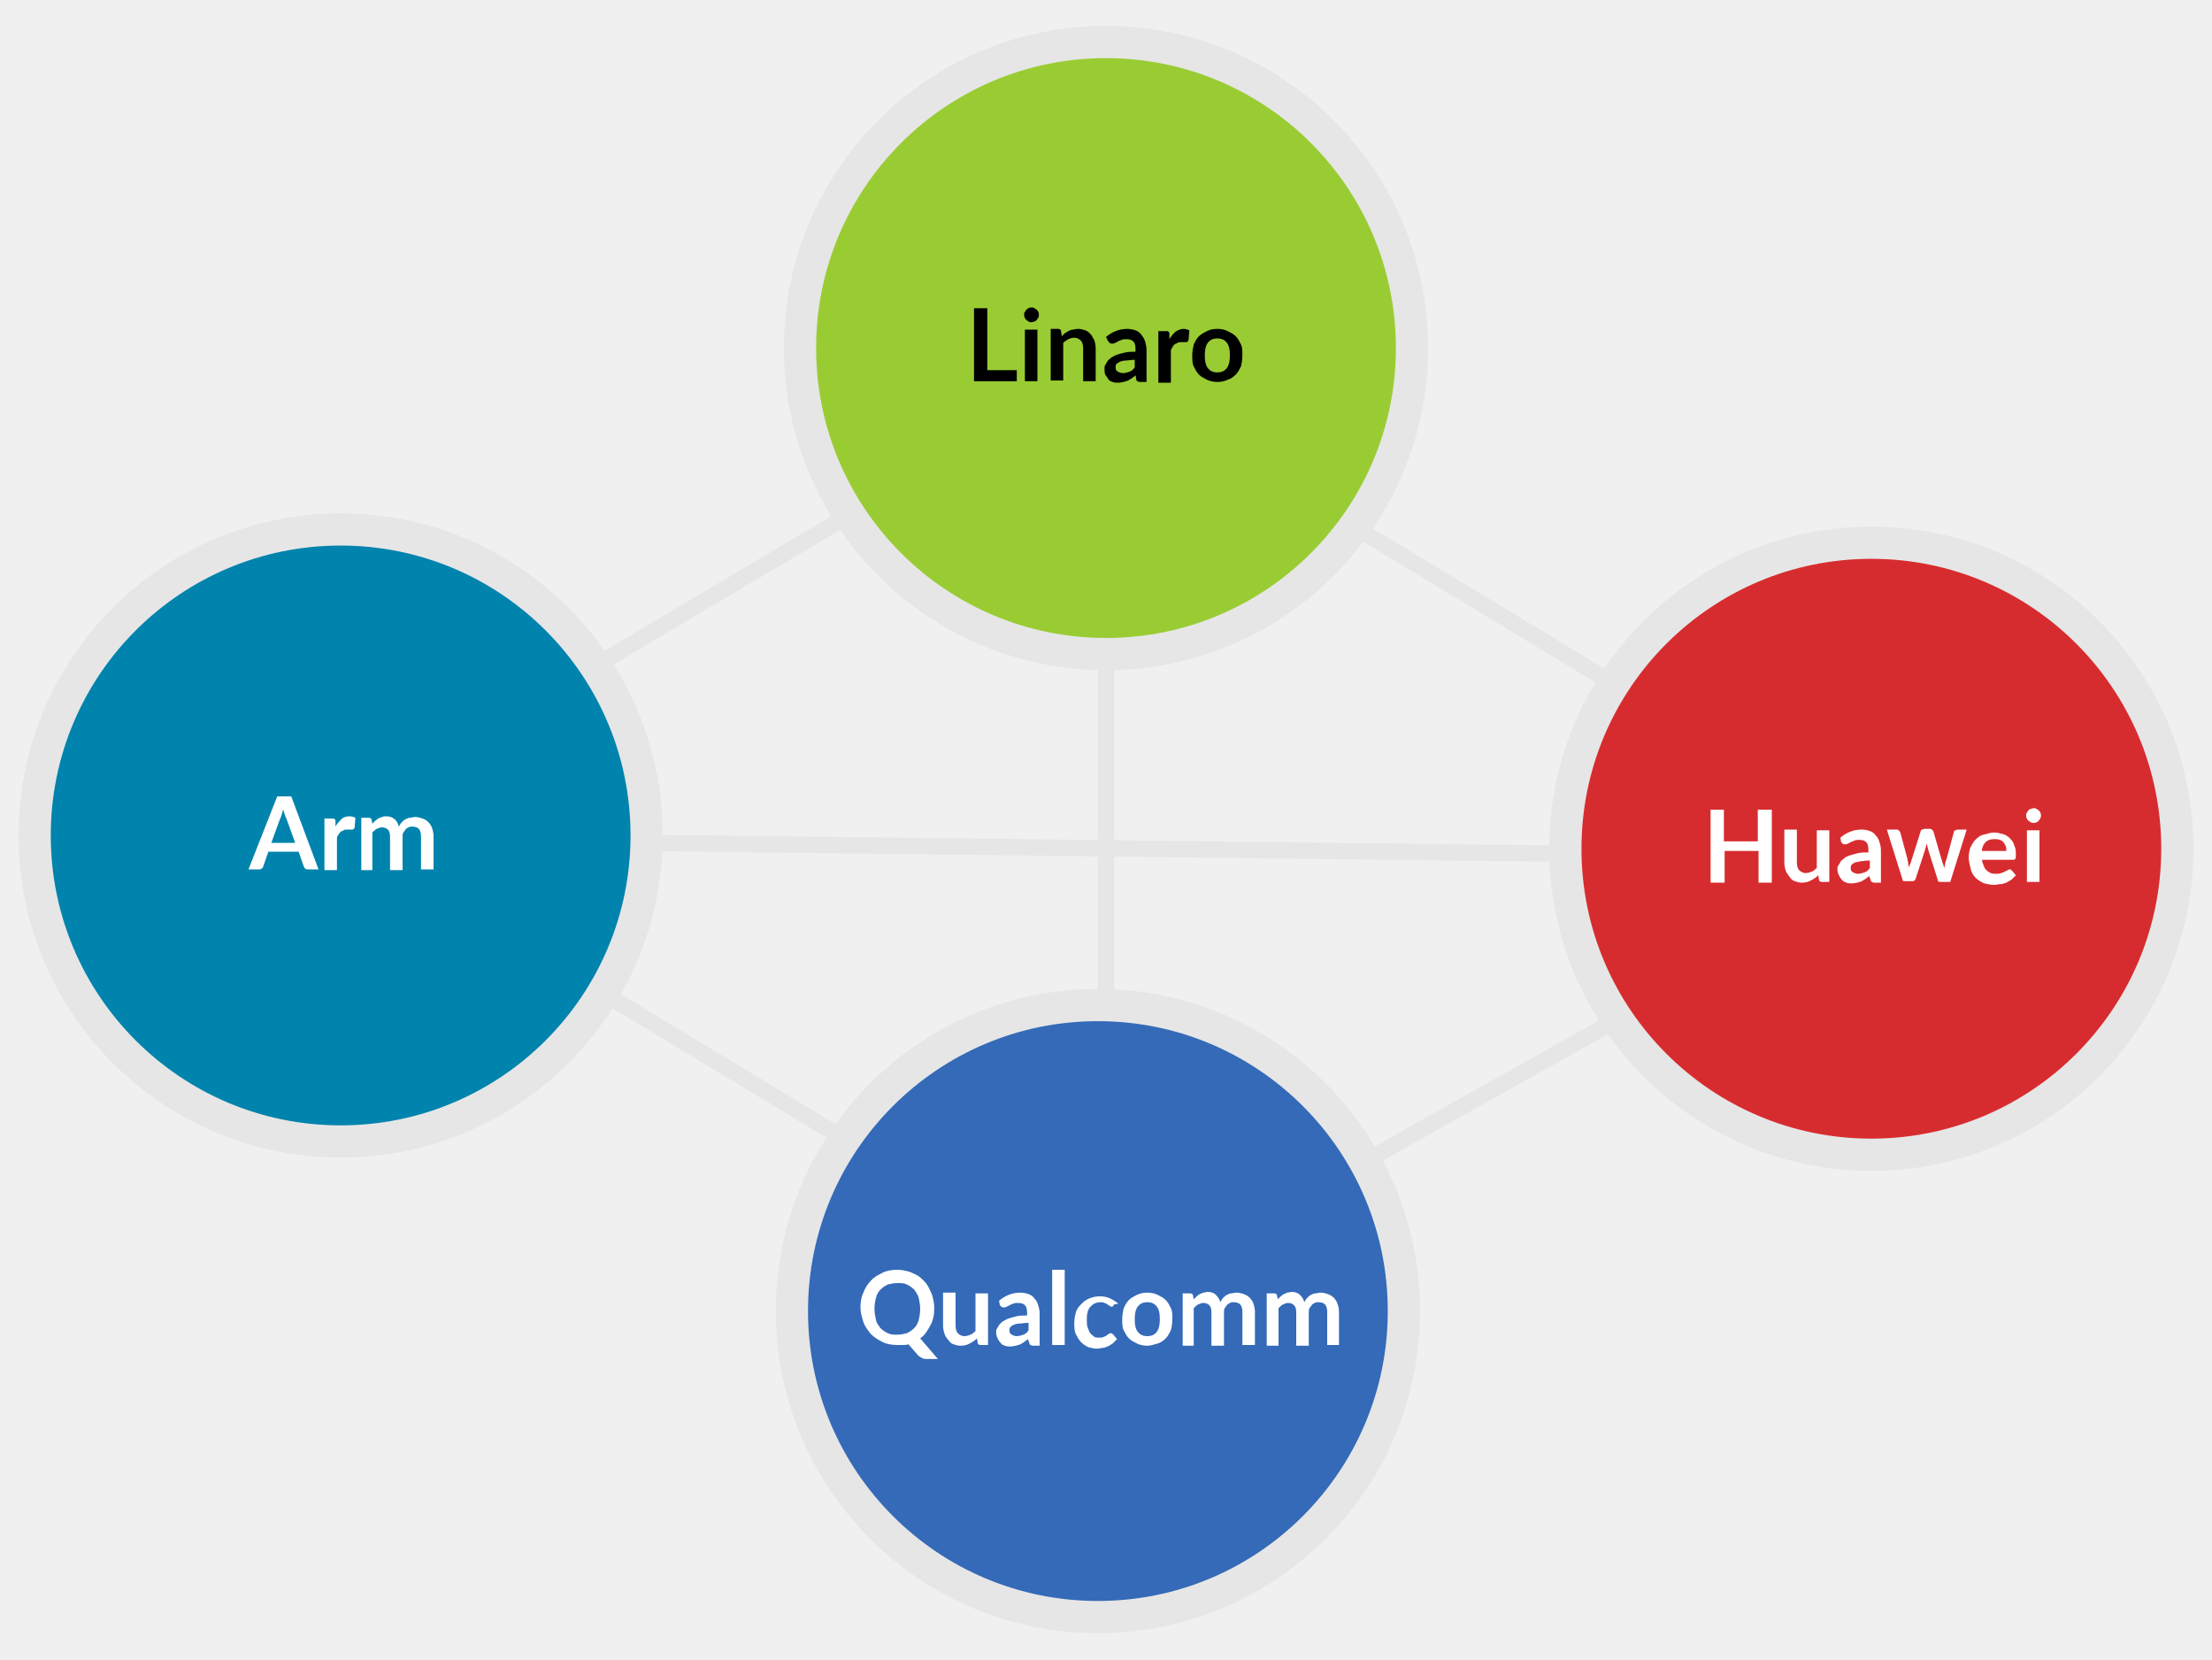
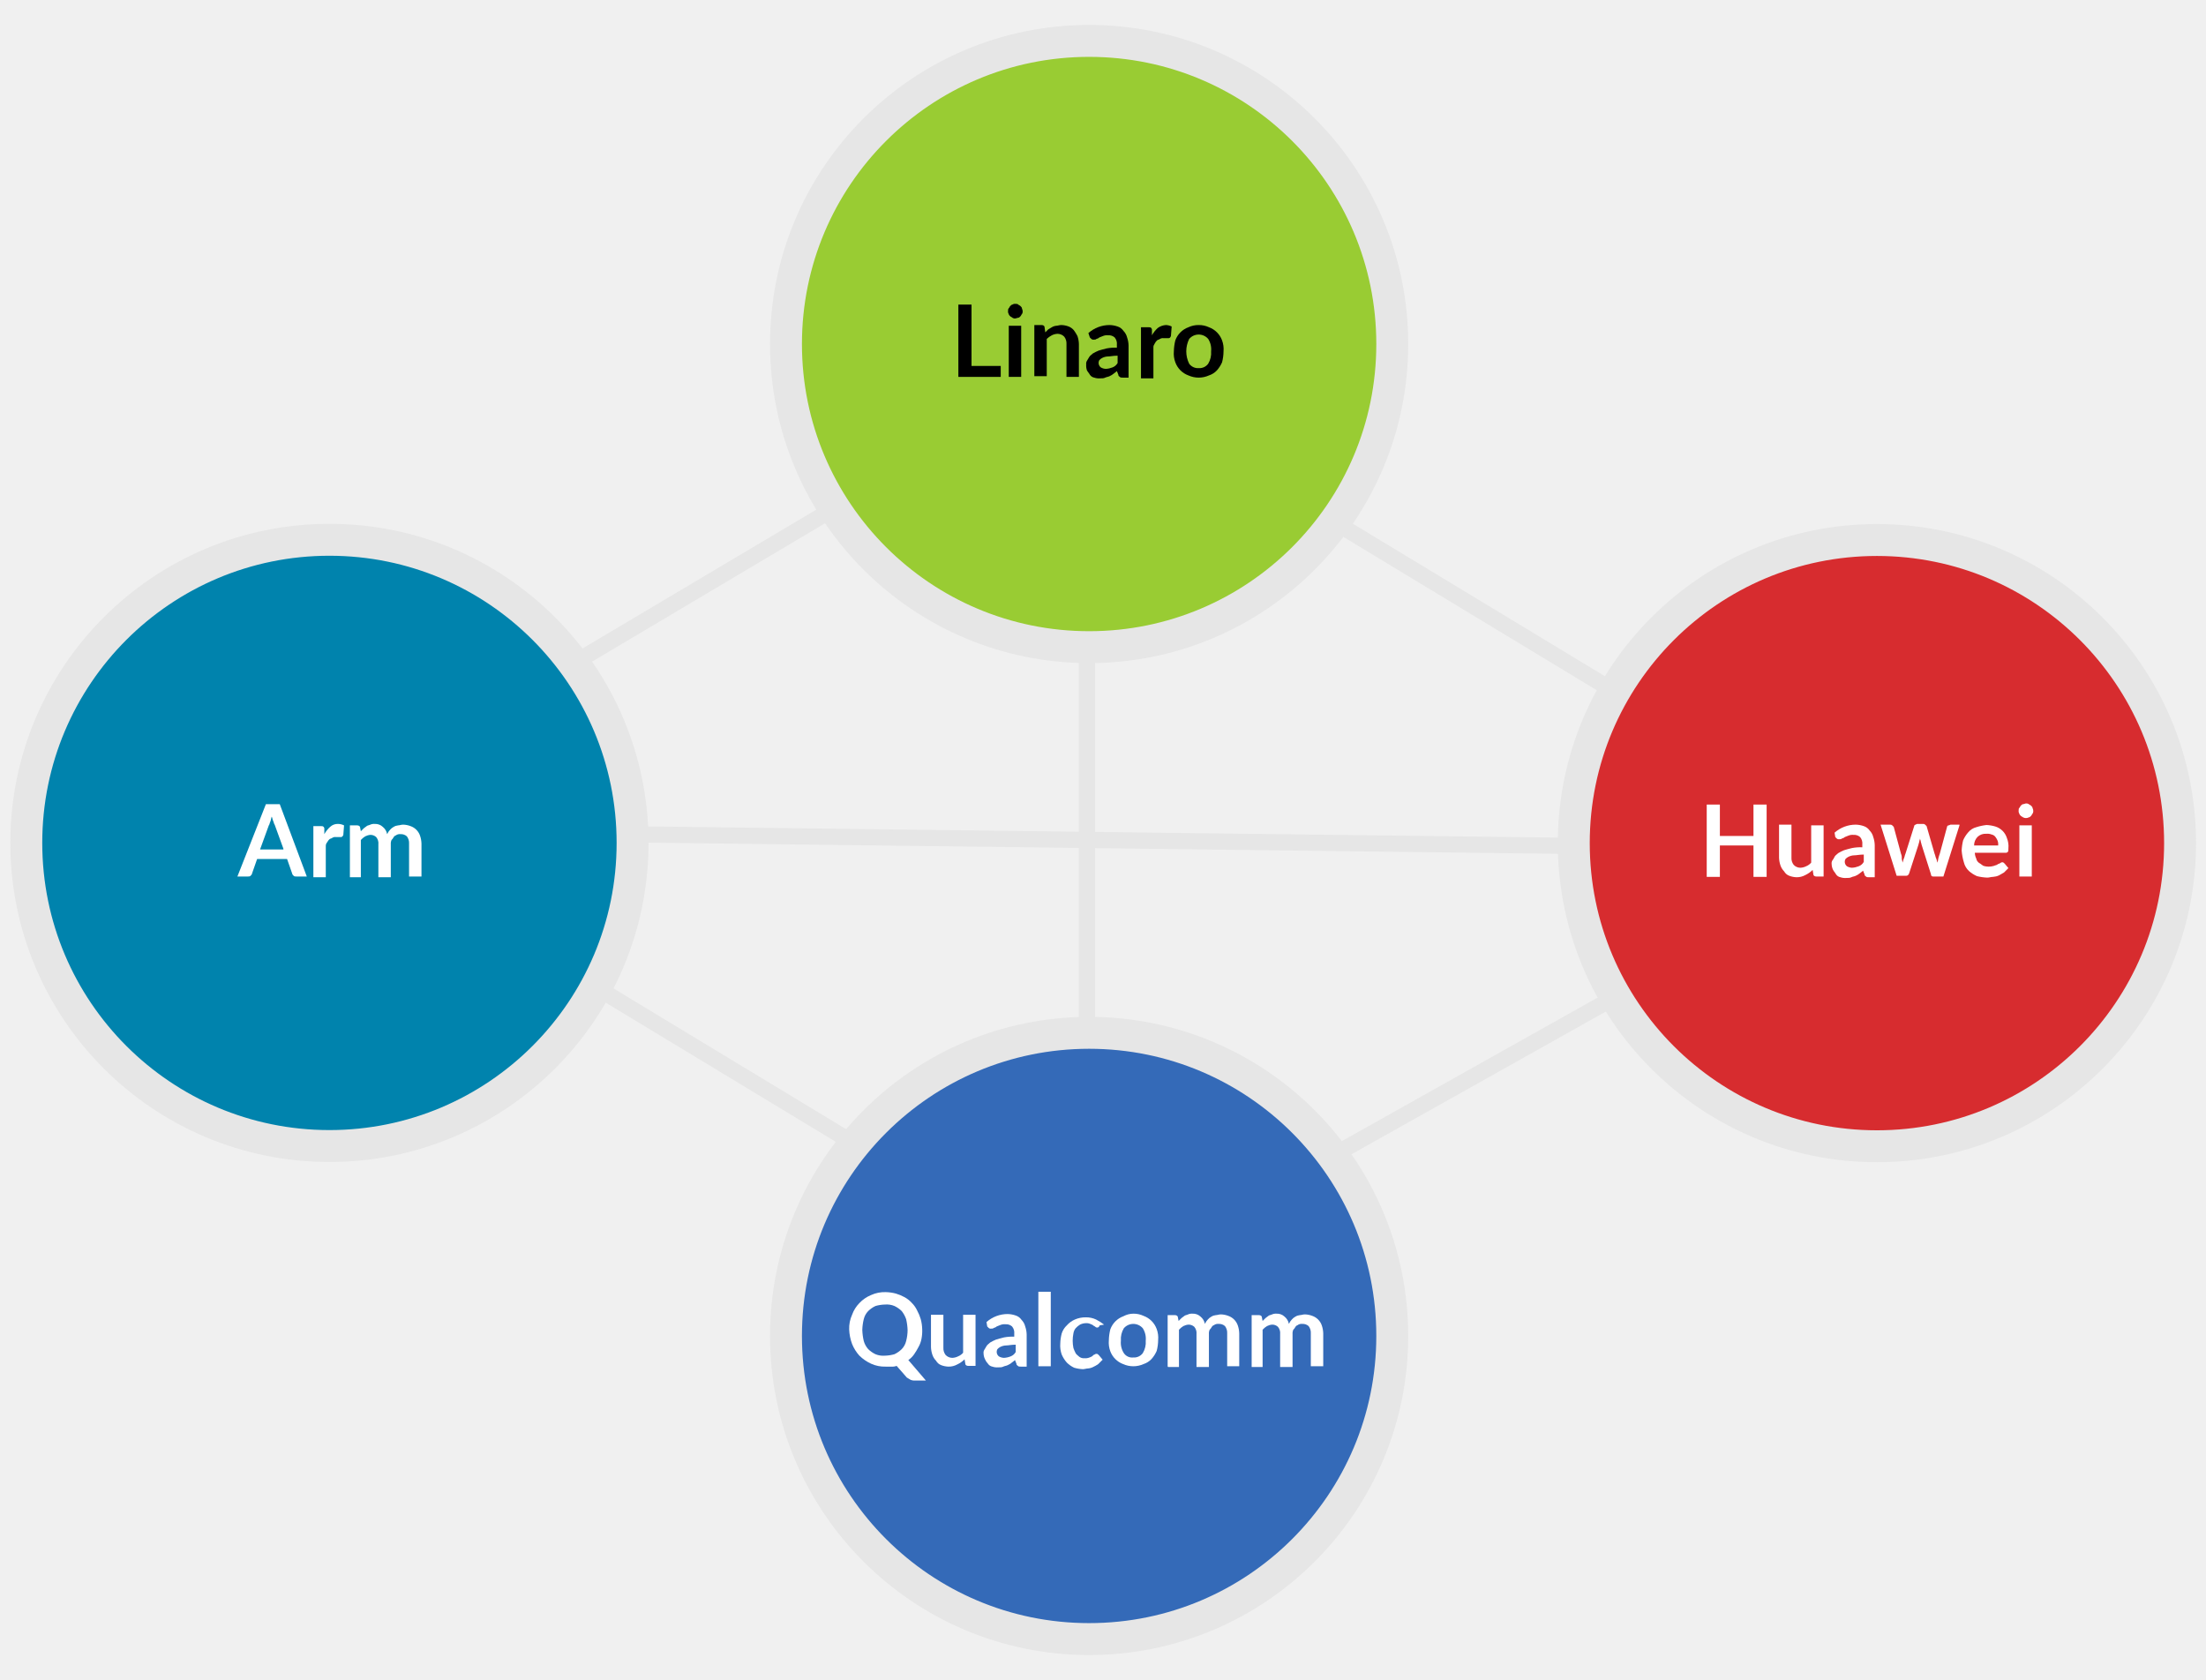
- <svg xmlns="http://www.w3.org/2000/svg" version="1.1" id="Layer_1" x="0px" y="0px" viewBox="0 0 300 225" style="enable-background:new 0 0 300 225;" xml:space="preserve">
-   <style type="text/css">
- 	.st0{fill:none;stroke:#E6E6E6;stroke-width:2.22;stroke-miterlimit:10;}
- 	.st1{fill:#99CC33;stroke:#E6E6E6;stroke-width:4.37;stroke-miterlimit:10;}
- 	.st2{enable-background:new    ;}
- 	.st3{fill:#346AB8;stroke:#E6E6E6;stroke-width:4.37;stroke-miterlimit:10;}
- 	.st4{fill:#FFFFFF;}
- 	.st5{fill:#D72C2F;stroke:#E6E6E6;stroke-width:4.37;stroke-miterlimit:10;}
- 	.st6{fill:#0083AD;stroke:#E6E6E6;stroke-width:4.37;stroke-miterlimit:10;}
- </style>
-   <g id="upper">
-     <line class="st0" x1="148.9" y1="177.8" x2="255.1" y2="118.2" />
-     <line class="st0" x1="47.9" y1="109.8" x2="148.4" y2="50.1" />
-     <line class="st0" x1="48.8" y1="114.7" x2="151.1" y2="176.6" />
-     <line class="st0" x1="148.4" y1="50.1" x2="250.7" y2="112" />
-     <line class="st0" x1="150" y1="48.9" x2="150" y2="182.4" />
-     <line class="st0" x1="44.6" y1="113.8" x2="256.2" y2="116.3" />
-     <circle class="st1" cx="150" cy="47.2" r="41.5" />
-     <g class="st2">
-       <path d="M137.9,50.2v1.5h-5.8v-9.9h1.8v8.4H137.9z" />
-       <path d="M140.9,42.7c0,0.1,0,0.3-0.1,0.4c-0.1,0.1-0.1,0.2-0.2,0.3c-0.1,0.1-0.2,0.2-0.3,0.2s-0.3,0.1-0.4,0.1    c-0.1,0-0.3,0-0.4-0.1c-0.1-0.1-0.2-0.1-0.3-0.2c-0.1-0.1-0.2-0.2-0.2-0.3c-0.1-0.1-0.1-0.3-0.1-0.4c0-0.2,0-0.3,0.1-0.4    c0.1-0.1,0.1-0.2,0.2-0.3s0.2-0.2,0.3-0.2c0.1-0.1,0.3-0.1,0.4-0.1c0.2,0,0.3,0,0.4,0.1s0.2,0.1,0.3,0.2c0.1,0.1,0.2,0.2,0.2,0.3    C140.9,42.4,140.9,42.5,140.9,42.7z M140.7,44.7v7H139v-7H140.7z" />
-       <path d="M144,45.6c0.1-0.1,0.3-0.3,0.4-0.4c0.2-0.1,0.3-0.2,0.5-0.3s0.4-0.2,0.6-0.2s0.4-0.1,0.7-0.1c0.4,0,0.7,0.1,1,0.2    c0.3,0.1,0.5,0.3,0.7,0.5c0.2,0.2,0.3,0.5,0.5,0.8c0.1,0.3,0.2,0.7,0.2,1.1v4.5h-1.7v-4.5c0-0.4-0.1-0.8-0.3-1    c-0.2-0.2-0.5-0.4-0.9-0.4c-0.3,0-0.6,0.1-0.8,0.2s-0.5,0.3-0.7,0.5v5.1h-1.7v-7h1c0.2,0,0.4,0.1,0.4,0.3L144,45.6z" />
-       <path d="M150,45.7c0.8-0.7,1.8-1.1,2.9-1.1c0.4,0,0.8,0.1,1.1,0.2c0.3,0.1,0.6,0.3,0.8,0.6s0.4,0.5,0.5,0.9s0.2,0.7,0.2,1.1v4.4    h-0.8c-0.2,0-0.3,0-0.4-0.1c-0.1,0-0.2-0.1-0.2-0.3l-0.1-0.5c-0.2,0.2-0.4,0.3-0.5,0.4c-0.2,0.1-0.3,0.2-0.5,0.3    c-0.2,0.1-0.4,0.1-0.6,0.2c-0.2,0-0.4,0.1-0.7,0.1c-0.3,0-0.6,0-0.8-0.1c-0.3-0.1-0.5-0.2-0.6-0.4s-0.3-0.4-0.4-0.6    c-0.1-0.2-0.1-0.5-0.1-0.8c0-0.2,0-0.4,0.1-0.5c0.1-0.2,0.2-0.3,0.3-0.5c0.1-0.2,0.3-0.3,0.5-0.5c0.2-0.1,0.5-0.3,0.8-0.4    c0.3-0.1,0.7-0.2,1.1-0.3c0.4-0.1,0.9-0.1,1.4-0.1v-0.4c0-0.5-0.1-0.8-0.3-1c-0.2-0.2-0.5-0.3-0.9-0.3c-0.3,0-0.5,0-0.7,0.1    c-0.2,0.1-0.3,0.1-0.5,0.2c-0.1,0.1-0.3,0.2-0.4,0.2c-0.1,0.1-0.2,0.1-0.4,0.1c-0.1,0-0.2,0-0.3-0.1s-0.1-0.1-0.2-0.2L150,45.7z     M153.8,48.8c-0.5,0-0.9,0.1-1.2,0.1s-0.6,0.1-0.8,0.2s-0.3,0.2-0.4,0.3c-0.1,0.1-0.1,0.3-0.1,0.4c0,0.3,0.1,0.5,0.3,0.6    c0.2,0.1,0.4,0.2,0.7,0.2c0.3,0,0.6-0.1,0.9-0.2c0.3-0.1,0.5-0.3,0.7-0.6V48.8z" />
-     </g>
-     <g class="st2">
-       <path d="M158.6,46c0.2-0.4,0.5-0.7,0.8-1c0.3-0.2,0.7-0.4,1.1-0.4c0.3,0,0.6,0.1,0.8,0.2l-0.1,1.3c0,0.1-0.1,0.1-0.1,0.2    c0,0-0.1,0.1-0.2,0.1c-0.1,0-0.2,0-0.3,0c-0.1,0-0.3,0-0.4,0c-0.2,0-0.4,0-0.5,0.1c-0.1,0.1-0.3,0.1-0.4,0.2s-0.2,0.2-0.3,0.4    s-0.2,0.3-0.2,0.5v4.3h-1.7v-7h1c0.2,0,0.3,0,0.4,0.1s0.1,0.2,0.1,0.3L158.6,46z" />
-     </g>
-     <g class="st2">
-       <path d="M165.1,44.6c0.5,0,1,0.1,1.4,0.3c0.4,0.2,0.8,0.4,1.1,0.7c0.3,0.3,0.5,0.7,0.7,1.1c0.2,0.4,0.2,0.9,0.2,1.5    c0,0.6-0.1,1.1-0.2,1.5c-0.2,0.4-0.4,0.8-0.7,1.1c-0.3,0.3-0.7,0.6-1.1,0.7c-0.4,0.2-0.9,0.3-1.4,0.3c-0.5,0-1-0.1-1.4-0.3    c-0.4-0.2-0.8-0.4-1.1-0.7c-0.3-0.3-0.5-0.7-0.7-1.1c-0.2-0.4-0.2-0.9-0.2-1.5c0-0.6,0.1-1,0.2-1.5c0.2-0.4,0.4-0.8,0.7-1.1    s0.7-0.5,1.1-0.7C164.1,44.7,164.5,44.6,165.1,44.6z M165.1,50.5c0.6,0,1-0.2,1.3-0.6c0.3-0.4,0.4-1,0.4-1.7    c0-0.8-0.1-1.3-0.4-1.7c-0.3-0.4-0.7-0.6-1.3-0.6c-0.6,0-1,0.2-1.3,0.6s-0.4,1-0.4,1.7s0.1,1.3,0.4,1.7S164.5,50.5,165.1,50.5z" />
-     </g>
-     <circle class="st3" cx="148.9" cy="177.8" r="41.5" />
-     <g class="st2">
-       <path class="st4" d="M127.2,184.3h-1.5c-0.2,0-0.4,0-0.6-0.1c-0.2-0.1-0.3-0.2-0.5-0.3l-1.4-1.6c-0.2,0.1-0.5,0.1-0.7,0.1    s-0.5,0-0.8,0c-0.7,0-1.4-0.1-2-0.4s-1.1-0.6-1.6-1.1c-0.4-0.5-0.8-1-1-1.6c-0.2-0.6-0.4-1.3-0.4-2s0.1-1.4,0.4-2    c0.2-0.6,0.6-1.2,1-1.6c0.4-0.5,1-0.8,1.6-1.1s1.3-0.4,2-0.4c0.5,0,1,0.1,1.4,0.2s0.8,0.3,1.2,0.5s0.7,0.5,1,0.8    c0.3,0.3,0.5,0.6,0.7,1c0.2,0.4,0.4,0.8,0.5,1.2s0.2,0.9,0.2,1.4c0,0.4,0,0.9-0.1,1.3s-0.2,0.8-0.4,1.1c-0.2,0.4-0.4,0.7-0.6,1    s-0.5,0.6-0.8,0.8L127.2,184.3z M118.6,177.5c0,0.5,0.1,1,0.2,1.5s0.4,0.8,0.6,1.1c0.3,0.3,0.6,0.5,1,0.7c0.4,0.2,0.8,0.2,1.3,0.2    s0.9-0.1,1.3-0.2c0.4-0.2,0.7-0.4,1-0.7c0.3-0.3,0.5-0.7,0.6-1.1c0.1-0.4,0.2-0.9,0.2-1.5c0-0.5-0.1-1-0.2-1.5    c-0.1-0.4-0.4-0.8-0.6-1.1c-0.3-0.3-0.6-0.5-1-0.7c-0.4-0.2-0.8-0.2-1.3-0.2s-0.9,0.1-1.3,0.2c-0.4,0.2-0.7,0.4-1,0.7    s-0.5,0.7-0.6,1.1S118.6,176.9,118.6,177.5z" />
-     </g>
-     <g class="st2">
-       <path class="st4" d="M134,175.4v7h-1c-0.2,0-0.4-0.1-0.4-0.3l-0.1-0.6c-0.3,0.3-0.6,0.5-1,0.7c-0.3,0.2-0.8,0.3-1.2,0.3    c-0.4,0-0.7-0.1-1-0.2c-0.3-0.1-0.5-0.3-0.7-0.6c-0.2-0.2-0.4-0.5-0.5-0.8c-0.1-0.3-0.2-0.7-0.2-1.1v-4.5h1.7v4.5    c0,0.4,0.1,0.8,0.3,1c0.2,0.2,0.5,0.4,0.9,0.4c0.3,0,0.6-0.1,0.8-0.2c0.3-0.1,0.5-0.3,0.7-0.5v-5.1H134z" />
-       <path class="st4" d="M135.5,176.4c0.8-0.7,1.8-1.1,2.9-1.1c0.4,0,0.8,0.1,1.1,0.2c0.3,0.1,0.6,0.3,0.8,0.6    c0.2,0.2,0.4,0.5,0.5,0.9c0.1,0.3,0.2,0.7,0.2,1.1v4.4h-0.8c-0.2,0-0.3,0-0.4-0.1c-0.1,0-0.2-0.1-0.2-0.3l-0.2-0.5    c-0.2,0.2-0.4,0.3-0.5,0.4c-0.2,0.1-0.3,0.2-0.5,0.3s-0.4,0.1-0.6,0.2c-0.2,0-0.4,0.1-0.7,0.1c-0.3,0-0.6,0-0.8-0.1    c-0.3-0.1-0.5-0.2-0.6-0.4c-0.2-0.2-0.3-0.4-0.4-0.6c-0.1-0.2-0.2-0.5-0.2-0.8c0-0.2,0-0.4,0.1-0.5c0.1-0.2,0.2-0.3,0.3-0.5    c0.1-0.2,0.3-0.3,0.5-0.5c0.2-0.1,0.5-0.3,0.8-0.4c0.3-0.1,0.7-0.2,1.1-0.3s0.9-0.1,1.4-0.1V178c0-0.5-0.1-0.8-0.3-1    c-0.2-0.2-0.5-0.3-0.9-0.3c-0.3,0-0.5,0-0.7,0.1s-0.3,0.1-0.5,0.2c-0.1,0.1-0.3,0.2-0.4,0.2c-0.1,0.1-0.2,0.1-0.4,0.1    c-0.1,0-0.2,0-0.3-0.1s-0.1-0.1-0.2-0.2L135.5,176.4z M139.4,179.4c-0.5,0-0.9,0.1-1.2,0.1s-0.6,0.1-0.8,0.2    c-0.2,0.1-0.3,0.2-0.4,0.3c-0.1,0.1-0.1,0.3-0.1,0.4c0,0.3,0.1,0.5,0.3,0.6c0.2,0.1,0.4,0.2,0.7,0.2c0.3,0,0.6-0.1,0.9-0.2    c0.3-0.1,0.5-0.3,0.7-0.6V179.4z" />
-       <path class="st4" d="M144.4,172.2v10.2h-1.7v-10.2H144.4z" />
-     </g>
-     <g class="st2">
-       <path class="st4" d="M151.1,176.9c0,0.1-0.1,0.1-0.1,0.2c0,0-0.1,0.1-0.2,0.1c-0.1,0-0.2,0-0.3-0.1c-0.1-0.1-0.2-0.1-0.3-0.2    c-0.1-0.1-0.2-0.1-0.4-0.2c-0.2-0.1-0.4-0.1-0.6-0.1c-0.3,0-0.6,0.1-0.8,0.2c-0.2,0.1-0.4,0.3-0.6,0.5c-0.1,0.2-0.3,0.4-0.3,0.7    c-0.1,0.3-0.1,0.6-0.1,1c0,0.4,0,0.7,0.1,1c0.1,0.3,0.2,0.5,0.3,0.7s0.3,0.3,0.5,0.5s0.5,0.2,0.7,0.2c0.3,0,0.5,0,0.7-0.1    c0.2-0.1,0.3-0.1,0.4-0.2c0.1-0.1,0.2-0.2,0.3-0.2c0.1-0.1,0.2-0.1,0.3-0.1c0.1,0,0.2,0.1,0.3,0.2l0.5,0.6    c-0.2,0.2-0.4,0.4-0.6,0.6c-0.2,0.1-0.4,0.3-0.7,0.4c-0.2,0.1-0.5,0.2-0.7,0.2c-0.2,0-0.5,0.1-0.7,0.1c-0.4,0-0.8-0.1-1.2-0.2    c-0.4-0.2-0.7-0.4-1-0.7s-0.5-0.7-0.7-1.1c-0.2-0.4-0.2-1-0.2-1.5c0-0.5,0.1-1,0.2-1.4c0.1-0.4,0.4-0.8,0.7-1.1s0.6-0.6,1.1-0.8    s0.9-0.3,1.5-0.3c0.5,0,1,0.1,1.4,0.3c0.4,0.2,0.7,0.4,1.1,0.7L151.1,176.9z" />
-     </g>
-     <g class="st2">
-       <path class="st4" d="M155.6,175.3c0.5,0,1,0.1,1.4,0.3s0.8,0.4,1.1,0.7c0.3,0.3,0.5,0.7,0.7,1.1c0.2,0.4,0.2,0.9,0.2,1.5    c0,0.6-0.1,1.1-0.2,1.5c-0.2,0.4-0.4,0.8-0.7,1.1c-0.3,0.3-0.7,0.6-1.1,0.7s-0.9,0.3-1.4,0.3c-0.5,0-1-0.1-1.4-0.3    c-0.4-0.2-0.8-0.4-1.1-0.7c-0.3-0.3-0.5-0.7-0.7-1.1c-0.2-0.4-0.2-0.9-0.2-1.5c0-0.6,0.1-1,0.2-1.5c0.2-0.4,0.4-0.8,0.7-1.1    c0.3-0.3,0.7-0.5,1.1-0.7C154.6,175.4,155.1,175.3,155.6,175.3z M155.6,181.2c0.6,0,1-0.2,1.3-0.6c0.3-0.4,0.4-1,0.4-1.7    c0-0.8-0.1-1.3-0.4-1.7s-0.7-0.6-1.3-0.6c-0.6,0-1,0.2-1.3,0.6c-0.3,0.4-0.4,1-0.4,1.7c0,0.8,0.1,1.3,0.4,1.7    C154.6,181,155,181.2,155.6,181.2z" />
-       <path class="st4" d="M160.4,182.4v-7h1c0.2,0,0.4,0.1,0.4,0.3l0.1,0.5c0.1-0.1,0.3-0.3,0.4-0.4c0.1-0.1,0.3-0.2,0.4-0.3    c0.2-0.1,0.3-0.1,0.5-0.2c0.2,0,0.4-0.1,0.6-0.1c0.4,0,0.8,0.1,1.1,0.4s0.5,0.6,0.6,1c0.1-0.2,0.2-0.4,0.4-0.6    c0.2-0.2,0.3-0.3,0.5-0.4c0.2-0.1,0.4-0.2,0.6-0.2c0.2,0,0.4-0.1,0.7-0.1c0.4,0,0.7,0.1,1,0.2s0.6,0.3,0.8,0.5s0.4,0.5,0.5,0.8    c0.1,0.3,0.2,0.7,0.2,1.1v4.5h-1.7v-4.5c0-0.4-0.1-0.8-0.3-1s-0.5-0.3-0.9-0.3c-0.2,0-0.3,0-0.5,0.1c-0.1,0.1-0.3,0.1-0.4,0.3    c-0.1,0.1-0.2,0.3-0.3,0.4c-0.1,0.2-0.1,0.4-0.1,0.6v4.5h-1.7v-4.5c0-0.5-0.1-0.8-0.3-1s-0.5-0.3-0.8-0.3c-0.2,0-0.5,0.1-0.7,0.2    c-0.2,0.1-0.4,0.3-0.6,0.5v5.1H160.4z" />
-       <path class="st4" d="M171.8,182.4v-7h1c0.2,0,0.4,0.1,0.4,0.3l0.1,0.5c0.1-0.1,0.3-0.3,0.4-0.4c0.1-0.1,0.3-0.2,0.4-0.3    c0.2-0.1,0.3-0.1,0.5-0.2c0.2,0,0.4-0.1,0.6-0.1c0.4,0,0.8,0.1,1.1,0.4s0.5,0.6,0.6,1c0.1-0.2,0.2-0.4,0.4-0.6    c0.2-0.2,0.3-0.3,0.5-0.4c0.2-0.1,0.4-0.2,0.6-0.2c0.2,0,0.4-0.1,0.7-0.1c0.4,0,0.7,0.1,1,0.2s0.6,0.3,0.8,0.5s0.4,0.5,0.5,0.8    c0.1,0.3,0.2,0.7,0.2,1.1v4.5H180v-4.5c0-0.4-0.1-0.8-0.3-1s-0.5-0.3-0.9-0.3c-0.2,0-0.3,0-0.5,0.1c-0.1,0.1-0.3,0.1-0.4,0.3    c-0.1,0.1-0.2,0.3-0.3,0.4c-0.1,0.2-0.1,0.4-0.1,0.6v4.5h-1.7v-4.5c0-0.5-0.1-0.8-0.3-1s-0.5-0.3-0.8-0.3c-0.2,0-0.5,0.1-0.7,0.2    c-0.2,0.1-0.4,0.3-0.6,0.5v5.1H171.8z" />
-     </g>
-     <circle class="st5" cx="253.8" cy="115.1" r="41.5" />
-     <g class="st2">
-       <path class="st4" d="M240.3,109.8v9.9h-1.8v-4.3h-4.6v4.3H232v-9.9h1.8v4.3h4.6v-4.3H240.3z" />
-     </g>
-     <g class="st2">
-       <path class="st4" d="M248.1,112.6v7h-1c-0.2,0-0.4-0.1-0.4-0.3l-0.1-0.6c-0.3,0.3-0.6,0.5-1,0.7c-0.3,0.2-0.8,0.3-1.2,0.3    c-0.4,0-0.7-0.1-1-0.2c-0.3-0.1-0.5-0.3-0.7-0.6s-0.4-0.5-0.5-0.8c-0.1-0.3-0.2-0.7-0.2-1.1v-4.5h1.7v4.5c0,0.4,0.1,0.8,0.3,1    c0.2,0.2,0.5,0.4,0.9,0.4c0.3,0,0.6-0.1,0.8-0.2c0.3-0.1,0.5-0.3,0.7-0.5v-5.1H248.1z" />
-     </g>
-     <g class="st2">
-       <path class="st4" d="M249.6,113.6c0.8-0.7,1.8-1.1,2.9-1.1c0.4,0,0.8,0.1,1.1,0.2c0.3,0.1,0.6,0.3,0.8,0.6    c0.2,0.2,0.4,0.5,0.5,0.9c0.1,0.3,0.2,0.7,0.2,1.1v4.4h-0.8c-0.2,0-0.3,0-0.4-0.1c-0.1,0-0.2-0.1-0.2-0.3l-0.2-0.5    c-0.2,0.2-0.4,0.3-0.5,0.4c-0.2,0.1-0.3,0.2-0.5,0.3c-0.2,0.1-0.4,0.1-0.6,0.2c-0.2,0-0.4,0.1-0.7,0.1c-0.3,0-0.6,0-0.8-0.1    s-0.5-0.2-0.6-0.4c-0.2-0.2-0.3-0.4-0.4-0.6s-0.2-0.5-0.2-0.8c0-0.2,0-0.4,0.1-0.5s0.2-0.3,0.3-0.5c0.1-0.2,0.3-0.3,0.5-0.5    s0.5-0.3,0.8-0.4c0.3-0.1,0.7-0.2,1.1-0.3c0.4-0.1,0.9-0.1,1.4-0.1v-0.4c0-0.5-0.1-0.8-0.3-1c-0.2-0.2-0.5-0.3-0.9-0.3    c-0.3,0-0.5,0-0.7,0.1c-0.2,0.1-0.3,0.1-0.5,0.2s-0.3,0.2-0.4,0.2c-0.1,0.1-0.2,0.1-0.4,0.1c-0.1,0-0.2,0-0.3-0.1    c-0.1-0.1-0.1-0.1-0.2-0.2L249.6,113.6z M253.5,116.7c-0.5,0-0.9,0.1-1.2,0.1c-0.3,0.1-0.6,0.1-0.8,0.2s-0.3,0.2-0.4,0.3    c-0.1,0.1-0.1,0.3-0.1,0.4c0,0.3,0.1,0.5,0.3,0.6c0.2,0.1,0.4,0.2,0.7,0.2c0.3,0,0.6-0.1,0.9-0.2s0.5-0.3,0.7-0.6V116.7z" />
-     </g>
-     <g class="st2">
-       <path class="st4" d="M266.7,112.6l-2.2,7h-1.4c-0.2,0-0.3-0.1-0.3-0.3l-1.3-4.1c0-0.1-0.1-0.3-0.1-0.4s-0.1-0.3-0.1-0.4    c0,0.1-0.1,0.3-0.1,0.4c0,0.1-0.1,0.3-0.1,0.4l-1.3,4c-0.1,0.2-0.2,0.3-0.4,0.3h-1.3l-2.2-7h1.3c0.1,0,0.2,0,0.3,0.1    s0.1,0.1,0.2,0.2l1,3.7c0,0.2,0.1,0.4,0.1,0.6c0,0.2,0.1,0.4,0.1,0.6c0-0.2,0.1-0.4,0.2-0.6c0.1-0.2,0.1-0.4,0.2-0.6l1.2-3.8    c0-0.1,0.1-0.2,0.2-0.2s0.2-0.1,0.3-0.1h0.7c0.1,0,0.2,0,0.3,0.1c0.1,0.1,0.1,0.1,0.2,0.2l1.1,3.8c0.1,0.2,0.1,0.4,0.2,0.6    c0.1,0.2,0.1,0.4,0.2,0.6c0.1-0.4,0.1-0.8,0.3-1.2l1-3.7c0-0.1,0.1-0.2,0.2-0.2s0.2-0.1,0.3-0.1H266.7z" />
-     </g>
-     <g class="st2">
-       <path class="st4" d="M268.8,116.4c0,0.4,0.1,0.7,0.2,0.9c0.1,0.3,0.2,0.5,0.4,0.7c0.2,0.2,0.4,0.3,0.6,0.4    c0.2,0.1,0.5,0.1,0.7,0.1s0.5,0,0.7-0.1c0.2-0.1,0.4-0.1,0.5-0.2c0.1-0.1,0.3-0.1,0.4-0.2c0.1-0.1,0.2-0.1,0.3-0.1    c0.1,0,0.2,0.1,0.3,0.2l0.5,0.6c-0.2,0.2-0.4,0.4-0.6,0.6c-0.2,0.1-0.5,0.3-0.7,0.4c-0.3,0.1-0.5,0.2-0.8,0.2    c-0.3,0-0.5,0.1-0.8,0.1c-0.5,0-0.9-0.1-1.4-0.2c-0.4-0.2-0.8-0.4-1.1-0.7c-0.3-0.3-0.6-0.7-0.7-1.2s-0.3-1-0.3-1.6    c0-0.5,0.1-0.9,0.2-1.3c0.2-0.4,0.4-0.8,0.7-1.1c0.3-0.3,0.6-0.6,1.1-0.7s0.9-0.3,1.4-0.3c0.4,0,0.8,0.1,1.2,0.2s0.7,0.3,1,0.6    c0.3,0.3,0.5,0.6,0.6,1c0.2,0.4,0.2,0.8,0.2,1.3c0,0.3,0,0.4-0.1,0.5c-0.1,0.1-0.2,0.1-0.3,0.1H268.8z M272.1,115.3    c0-0.2,0-0.4-0.1-0.6c-0.1-0.2-0.2-0.4-0.3-0.5c-0.1-0.1-0.3-0.3-0.5-0.3c-0.2-0.1-0.4-0.1-0.7-0.1c-0.5,0-0.9,0.1-1.2,0.4    c-0.3,0.3-0.5,0.7-0.5,1.2H272.1z" />
-       <path class="st4" d="M276.8,110.6c0,0.1,0,0.3-0.1,0.4c-0.1,0.1-0.1,0.2-0.2,0.3s-0.2,0.2-0.3,0.2c-0.1,0.1-0.3,0.1-0.4,0.1    c-0.1,0-0.3,0-0.4-0.1c-0.1-0.1-0.2-0.1-0.3-0.2s-0.2-0.2-0.2-0.3c-0.1-0.1-0.1-0.3-0.1-0.4c0-0.2,0-0.3,0.1-0.4    c0.1-0.1,0.1-0.2,0.2-0.3s0.2-0.2,0.3-0.2s0.3-0.1,0.4-0.1c0.1,0,0.3,0,0.4,0.1c0.1,0.1,0.2,0.1,0.3,0.2s0.2,0.2,0.2,0.3    C276.8,110.3,276.8,110.5,276.8,110.6z M276.6,112.6v7h-1.7v-7H276.6z" />
-     </g>
-     <circle class="st6" cx="46.2" cy="113.3" r="41.5" />
-     <g class="st2">
-       <path class="st4" d="M43.2,117.9h-1.4c-0.2,0-0.3,0-0.4-0.1c-0.1-0.1-0.2-0.2-0.2-0.3l-0.7-2h-4.1l-0.7,2c0,0.1-0.1,0.2-0.2,0.3    c-0.1,0.1-0.2,0.1-0.4,0.1h-1.4l3.9-9.9h1.9L43.2,117.9z M40,114.2l-1.2-3.3c-0.1-0.1-0.1-0.3-0.2-0.5c-0.1-0.2-0.1-0.4-0.2-0.6    c-0.1,0.2-0.1,0.5-0.2,0.7c-0.1,0.2-0.1,0.4-0.2,0.5l-1.2,3.3H40z" />
-     </g>
-     <g class="st2">
-       <path class="st4" d="M45.5,112.1c0.2-0.4,0.5-0.7,0.8-1s0.7-0.4,1.1-0.4c0.3,0,0.6,0.1,0.8,0.2l-0.1,1.3c0,0.1-0.1,0.1-0.1,0.2    c0,0-0.1,0.1-0.2,0.1c-0.1,0-0.2,0-0.3,0c-0.1,0-0.3,0-0.4,0c-0.2,0-0.4,0-0.5,0.1s-0.3,0.1-0.4,0.2s-0.2,0.2-0.3,0.4    c-0.1,0.1-0.2,0.3-0.2,0.5v4.3h-1.7v-7h1c0.2,0,0.3,0,0.4,0.1s0.1,0.2,0.1,0.3L45.5,112.1z" />
-       <path class="st4" d="M49,117.9v-7h1c0.2,0,0.4,0.1,0.4,0.3l0.1,0.5c0.1-0.1,0.3-0.3,0.4-0.4s0.3-0.2,0.4-0.3s0.3-0.1,0.5-0.2    s0.4-0.1,0.6-0.1c0.4,0,0.8,0.1,1.1,0.4c0.3,0.2,0.5,0.6,0.6,1c0.1-0.2,0.2-0.4,0.4-0.6c0.2-0.2,0.3-0.3,0.5-0.4s0.4-0.2,0.6-0.2    c0.2,0,0.4-0.1,0.7-0.1c0.4,0,0.7,0.1,1,0.2s0.6,0.3,0.8,0.5s0.4,0.5,0.5,0.8s0.2,0.7,0.2,1.1v4.5h-1.7v-4.5c0-0.4-0.1-0.8-0.3-1    c-0.2-0.2-0.5-0.3-0.9-0.3c-0.2,0-0.3,0-0.5,0.1c-0.1,0.1-0.3,0.1-0.4,0.3c-0.1,0.1-0.2,0.3-0.3,0.4c-0.1,0.2-0.1,0.4-0.1,0.6v4.5    h-1.7v-4.5c0-0.5-0.1-0.8-0.3-1c-0.2-0.2-0.5-0.3-0.8-0.3c-0.2,0-0.5,0.1-0.7,0.2c-0.2,0.1-0.4,0.3-0.6,0.5v5.1H49z" />
-     </g>
+ <svg xmlns="http://www.w3.org/2000/svg" id="Layer_1" data-name="Layer 1" viewBox="0 0 302 230">
+   <defs>
+     <style>.cls-1{fill:none;stroke-width:2.22px;}.cls-1,.cls-2,.cls-4,.cls-6,.cls-7{stroke:#e6e6e6;stroke-miterlimit:10;}.cls-2{fill:#9c3;}.cls-2,.cls-4,.cls-6,.cls-7{stroke-width:4.37px;}.cls-3{isolation:isolate;}.cls-4{fill:#0083ad;}.cls-5{fill:#fff;}.cls-6{fill:#346ab8;}.cls-7{fill:#d72c2f;}</style>
+   </defs>
+   <line class="cls-1" x1="147.7" y1="177.7" x2="253.9" y2="118.1" />
+   <line class="cls-1" x1="46.7" y1="109.7" x2="147.2" y2="50" />
+   <line class="cls-1" x1="47.6" y1="114.6" x2="149.9" y2="176.5" />
+   <line class="cls-1" x1="147.2" y1="50" x2="249.5" y2="111.9" />
+   <line class="cls-1" x1="148.8" y1="48.8" x2="148.8" y2="182.3" />
+   <line class="cls-1" x1="43.4" y1="113.7" x2="255" y2="116.3" />
+   <circle class="cls-2" cx="149.1" cy="47.1" r="41.5" />
+   <g class="cls-3">
+     <path d="M137,50.1v1.5h-5.8V41.7H133v8.4Z" />
+     <path d="M140,42.6a.6.6,0,0,1-.1.4c-.1.1-.1.2-.2.3s-.2.2-.3.2-.3.1-.4.1a.6.6,0,0,1-.4-.1c-.1-.1-.2-.1-.3-.2s-.2-.2-.2-.3a.6.6,0,0,1-.1-.4c0-.2,0-.3.1-.4s.1-.2.2-.3.2-.2.3-.2a.6.6,0,0,1,.4-.1c.2,0,.3,0,.4.1s.2.1.3.2.2.2.2.3S140,42.4,140,42.6Zm-.2,2v7h-1.7v-7Z" />
+     <path d="M143.1,45.5l.4-.4c.2-.1.3-.2.5-.3a1.42,1.42,0,0,1,.6-.2c.2,0,.4-.1.7-.1a3,3,0,0,1,1,.2,1.79,1.79,0,0,1,.7.5,5.58,5.58,0,0,1,.5.8,3.59,3.59,0,0,1,.2,1.1v4.5H146V47.1a1.49,1.49,0,0,0-.3-1,1.27,1.27,0,0,0-.9-.4,1.88,1.88,0,0,0-.8.2,3,3,0,0,0-.7.5v5.1h-1.7v-7h1c.2,0,.4.1.4.3Z" />
+     <path d="M149,45.6a4.36,4.36,0,0,1,2.9-1.1,3.59,3.59,0,0,1,1.1.2,1.56,1.56,0,0,1,.8.6,1.93,1.93,0,0,1,.5.9,3.59,3.59,0,0,1,.2,1.1v4.4h-.8c-.2,0-.3,0-.4-.1s-.2-.1-.2-.3l-.2-.5c-.2.2-.4.3-.5.4s-.3.2-.5.3-.4.1-.6.2-.4.1-.7.1a2,2,0,0,1-.8-.1.92.92,0,0,1-.6-.4c-.1-.2-.3-.4-.4-.6a2,2,0,0,1-.1-.8.75.75,0,0,1,.1-.5c.1-.2.2-.3.3-.5s.3-.3.5-.5a5.94,5.94,0,0,1,.8-.4c.3-.1.7-.2,1.1-.3a6.15,6.15,0,0,1,1.4-.1v-.4a1.33,1.33,0,0,0-.3-1,1.22,1.22,0,0,0-.9-.3,1.48,1.48,0,0,0-.7.1c-.2.1-.3.1-.5.2a.76.76,0,0,1-.4.2c-.1.1-.2.1-.4.1a.37.37,0,0,1-.3-.1l-.2-.2Zm3.9,3.1c-.5,0-.9.1-1.2.1a1.88,1.88,0,0,0-.8.2,1.38,1.38,0,0,0-.4.3.78.78,0,0,0,.2,1,1.45,1.45,0,0,0,.7.2,2.92,2.92,0,0,0,.9-.2,1.34,1.34,0,0,0,.7-.6v-1Z" />
+   </g>
+   <g class="cls-3">
+     <path d="M157.7,45.9a3.92,3.92,0,0,1,.8-1,2.1,2.1,0,0,1,1.1-.4,1.88,1.88,0,0,1,.8.2l-.1,1.3c0,.1-.1.1-.1.2a.35.35,0,0,1-.2.1h-.7a.75.75,0,0,0-.5.1c-.1.1-.3.1-.4.2a1.38,1.38,0,0,0-.3.4c-.1.2-.2.3-.2.5v4.3h-1.7v-7h1c.2,0,.3,0,.4.1a.37.37,0,0,1,.1.3Z" />
+   </g>
+   <g class="cls-3">
+     <path d="M164.1,44.5a3.19,3.19,0,0,1,1.4.3,3,3,0,0,1,1.8,1.8,3.42,3.42,0,0,1,.2,1.5,6.05,6.05,0,0,1-.2,1.5,4.13,4.13,0,0,1-.7,1.1,2.59,2.59,0,0,1-1.1.7,3.42,3.42,0,0,1-2.8,0,3,3,0,0,1-1.8-1.8,3.42,3.42,0,0,1-.2-1.5,6.8,6.8,0,0,1,.2-1.5,3,3,0,0,1,1.8-1.8A3.19,3.19,0,0,1,164.1,44.5Zm0,5.9a1.49,1.49,0,0,0,1.3-.6,2.86,2.86,0,0,0,.4-1.7,2.67,2.67,0,0,0-.4-1.7,1.71,1.71,0,0,0-2.6,0,3.81,3.81,0,0,0,0,3.4A1.49,1.49,0,0,0,164.1,50.4Z" />
+   </g>
+   <circle class="cls-4" cx="45.1" cy="115.4" r="41.5" />
+   <g class="cls-3">
+     <path class="cls-5" d="M42,120H40.6c-.2,0-.3,0-.4-.1s-.2-.2-.2-.3l-.7-2H35.2l-.7,2c0,.1-.1.2-.2.3s-.2.1-.4.1H32.5l3.9-9.9h1.9Zm-3.2-3.8-1.2-3.3c-.1-.1-.1-.3-.2-.5s-.1-.4-.2-.6c-.1.2-.1.5-.2.7s-.1.4-.2.5l-1.2,3.3h3.2Z" />
+   </g>
+   <g class="cls-3">
+     <path class="cls-5" d="M44.4,114.2a3.92,3.92,0,0,1,.8-1,1.5,1.5,0,0,1,1.1-.4,1.88,1.88,0,0,1,.8.2l-.1,1.3c0,.1-.1.1-.1.2a.35.35,0,0,1-.2.1H46a.75.75,0,0,0-.5.1c-.1.1-.3.1-.4.2a1.38,1.38,0,0,0-.3.4.76.76,0,0,0-.2.5v4.3H42.9v-7h1c.2,0,.3,0,.4.1a.37.37,0,0,1,.1.3Z" />
+     <path class="cls-5" d="M47.9,120v-7h1c.2,0,.4.1.4.3l.1.5.4-.4c.1-.1.3-.2.4-.3s.3-.1.5-.2a1.27,1.27,0,0,1,.6-.1,1.5,1.5,0,0,1,1.1.4,1.7,1.7,0,0,1,.6,1,2.09,2.09,0,0,1,.4-.6,1.76,1.76,0,0,1,.5-.4,1.42,1.42,0,0,1,.6-.2c.2,0,.4-.1.7-.1a3,3,0,0,1,1,.2,2.1,2.1,0,0,1,1.3,1.3,3.59,3.59,0,0,1,.2,1.1V120H56v-4.5a1.49,1.49,0,0,0-.3-1,1.22,1.22,0,0,0-.9-.3.9.9,0,0,0-.5.1c-.1.1-.3.1-.4.3s-.2.3-.3.4a1.27,1.27,0,0,0-.1.6v4.5H51.8v-4.5a1.33,1.33,0,0,0-.3-1,1.14,1.14,0,0,0-.8-.3,1.85,1.85,0,0,0-.7.2,2.65,2.65,0,0,0-.6.5v5.1H47.9Z" />
+   </g>
+   <circle class="cls-6" cx="149.1" cy="182.9" r="41.5" />
+   <circle class="cls-7" cx="256.95" cy="115.43" r="41.5" />
+   <g class="cls-3">
+     <path class="cls-5" d="M241.85,110.15v9.9h-1.8v-4.3h-4.6v4.3h-1.8v-9.9h1.8v4.3h4.6v-4.3Z" />
+   </g>
+   <g class="cls-3">
+     <path class="cls-5" d="M249.65,113v7h-1c-.2,0-.4-.1-.4-.3l-.1-.6a3.59,3.59,0,0,1-1,.7,2.38,2.38,0,0,1-1.2.3,3,3,0,0,1-1-.2,1.34,1.34,0,0,1-.7-.6,2.18,2.18,0,0,1-.5-.8,3.59,3.59,0,0,1-.2-1.1v-4.5h1.7v4.5a1.49,1.49,0,0,0,.3,1,1.27,1.27,0,0,0,.9.4,1.88,1.88,0,0,0,.8-.2,1.79,1.79,0,0,0,.7-.5V113Z" />
+   </g>
+   <g class="cls-3">
+     <path class="cls-5" d="M251.15,114a4.36,4.36,0,0,1,2.9-1.1,3.59,3.59,0,0,1,1.1.2,1.56,1.56,0,0,1,.8.6,1.93,1.93,0,0,1,.5.9,3.59,3.59,0,0,1,.2,1.1v4.4h-.8c-.2,0-.3,0-.4-.1s-.2-.1-.2-.3l-.2-.5c-.2.2-.4.3-.5.4s-.3.2-.5.3-.4.1-.6.2-.4.1-.7.1a2,2,0,0,1-.8-.1.92.92,0,0,1-.6-.4c-.1-.2-.3-.4-.4-.6a1.88,1.88,0,0,1-.2-.8.75.75,0,0,1,.1-.5,2.19,2.19,0,0,0,.3-.5c.1-.2.3-.3.5-.5a5.94,5.94,0,0,1,.8-.4c.3-.1.7-.2,1.1-.3a6.15,6.15,0,0,1,1.4-.1v-.4a1.33,1.33,0,0,0-.3-1,1.22,1.22,0,0,0-.9-.3,1.48,1.48,0,0,0-.7.1c-.2.1-.3.1-.5.2a.76.76,0,0,1-.4.2c-.1.1-.2.1-.4.1a.37.37,0,0,1-.3-.1l-.2-.2Zm3.9,3c-.5,0-.9.1-1.2.1s-.6.1-.8.2a1.38,1.38,0,0,0-.4.3.78.78,0,0,0,.2,1,1.45,1.45,0,0,0,.7.2,2.92,2.92,0,0,0,.9-.2,1.34,1.34,0,0,0,.7-.6v-1Z" />
+   </g>
+   <g class="cls-3">
+     <path class="cls-5" d="M268.25,113l-2.2,7h-1.4a.27.27,0,0,1-.3-.3l-1.3-4.1c0-.1-.1-.3-.1-.4s-.1-.3-.1-.4c0,.1-.1.3-.1.4s-.1.3-.1.4l-1.3,4c-.1.2-.2.3-.4.3h-1.3l-2.2-7h1.3a.37.37,0,0,1,.3.1l.2.2,1,3.7a1.27,1.27,0,0,1,.1.6c0,.2.1.4.1.6.1-.2.1-.4.2-.6s.1-.4.2-.6l1.2-3.8a.22.22,0,0,1,.2-.2.37.37,0,0,1,.3-.1h.7a.37.37,0,0,1,.3.1l.2.2,1.1,3.8c.1.2.1.4.2.6s.1.4.2.6a5.27,5.27,0,0,1,.3-1.2l1-3.7a.22.22,0,0,1,.2-.2c.1,0,.2-.1.3-.1h1.2Z" />
+   </g>
+   <g class="cls-3">
+     <path class="cls-5" d="M270.35,116.65a2,2,0,0,0,.2.9.92.92,0,0,0,.4.6c.2.1.4.3.6.4a2.5,2.5,0,0,0,1.4,0c.2-.1.4-.1.5-.2s.3-.1.4-.2a.37.37,0,0,1,.3-.1c.1,0,.2.1.3.2l.5.6-.6.6c-.2.1-.5.3-.7.4a2.35,2.35,0,0,1-.8.2c-.3,0-.5.1-.8.1a6.75,6.75,0,0,1-1.4-.2,4.13,4.13,0,0,1-1.1-.7,2.4,2.4,0,0,1-.7-1.2,7.58,7.58,0,0,1-.3-1.6,6.75,6.75,0,0,1,.2-1.4,4.13,4.13,0,0,1,.7-1.1,2.1,2.1,0,0,1,1.1-.7,7,7,0,0,1,1.4-.3,5,5,0,0,1,1.2.2,2.4,2.4,0,0,1,1.6,1.6,3,3,0,0,1,.2,1.4c0,.3,0,.4-.1.5a.37.37,0,0,1-.3.1h-4.2Zm3.2-1a1.27,1.27,0,0,0-.1-.6,2.19,2.19,0,0,0-.3-.5.85.85,0,0,0-.5-.3,1.48,1.48,0,0,0-.7-.1,1.59,1.59,0,0,0-1.2.4,1.66,1.66,0,0,0-.5,1.2h3.3Z" />
+     <path class="cls-5" d="M278.35,111a.6.6,0,0,1-.1.4c-.1.1-.1.2-.2.3s-.2.2-.3.2a.85.85,0,0,1-.8,0c-.1-.1-.2-.1-.3-.2s-.2-.2-.2-.3a.6.6,0,0,1-.1-.4c0-.2,0-.3.1-.4s.1-.2.2-.3.2-.2.3-.2.3-.1.4-.1a.6.6,0,0,1,.4.1c.1.1.2.1.3.2s.2.2.2.3S278.35,110.75,278.35,111Zm-.2,2v7h-1.7v-7Z" />
+   </g>
+   <g class="cls-3">
+     <path class="cls-5" d="M126.75,189h-1.5a1.27,1.27,0,0,1-.6-.1c-.2-.1-.3-.2-.5-.3l-1.4-1.6a1.7,1.7,0,0,1-.7.1h-.8a4.48,4.48,0,0,1-2-.4,5.72,5.72,0,0,1-1.6-1.1,5.37,5.37,0,0,1-1-1.6,6.47,6.47,0,0,1-.4-2,4.48,4.48,0,0,1,.4-2,4.35,4.35,0,0,1,1-1.6,4.57,4.57,0,0,1,1.6-1.1,4.48,4.48,0,0,1,2-.4,5.9,5.9,0,0,1,1.4.2,6.12,6.12,0,0,1,1.2.5,3.92,3.92,0,0,1,1,.8,3.59,3.59,0,0,1,.7,1,6.12,6.12,0,0,1,.5,1.2,5.9,5.9,0,0,1,.2,1.4,5.7,5.7,0,0,1-.1,1.3,3.58,3.58,0,0,1-.4,1.1,8.79,8.79,0,0,1-.6,1,3,3,0,0,1-.8.8Zm-8.7-6.9a7.72,7.72,0,0,0,.2,1.5,2.87,2.87,0,0,0,.6,1.1,3.59,3.59,0,0,0,1,.7,2.74,2.74,0,0,0,1.3.2,5.07,5.07,0,0,0,1.3-.2,3.59,3.59,0,0,0,1-.7,2.38,2.38,0,0,0,.6-1.1,6.05,6.05,0,0,0,.2-1.5,7.72,7.72,0,0,0-.2-1.5,3.88,3.88,0,0,0-.6-1.1,3.59,3.59,0,0,0-1-.7,2.74,2.74,0,0,0-1.3-.2,5.07,5.07,0,0,0-1.3.2,3.59,3.59,0,0,0-1,.7,2.38,2.38,0,0,0-.6,1.1A6.8,6.8,0,0,0,118.05,182.05Z" />
+   </g>
+   <g class="cls-3">
+     <path class="cls-5" d="M133.55,180v7h-1c-.2,0-.4-.1-.4-.3l-.1-.6a3.59,3.59,0,0,1-1,.7,2.38,2.38,0,0,1-1.2.3,3,3,0,0,1-1-.2,1.34,1.34,0,0,1-.7-.6,2.18,2.18,0,0,1-.5-.8,3.59,3.59,0,0,1-.2-1.1V180h1.7v4.5a1.49,1.49,0,0,0,.3,1,1.27,1.27,0,0,0,.9.4,1.88,1.88,0,0,0,.8-.2,1.79,1.79,0,0,0,.7-.5V180Z" />
+     <path class="cls-5" d="M135.05,181a4.36,4.36,0,0,1,2.9-1.1,3.59,3.59,0,0,1,1.1.2,1.56,1.56,0,0,1,.8.6,1.93,1.93,0,0,1,.5.9,3.59,3.59,0,0,1,.2,1.1v4.4h-.8c-.2,0-.3,0-.4-.1s-.2-.1-.2-.3l-.2-.5c-.2.2-.4.3-.5.4s-.3.2-.5.3-.4.1-.6.2-.4.1-.7.1a2,2,0,0,1-.8-.1.92.92,0,0,1-.6-.4,2.09,2.09,0,0,1-.4-.6,1.88,1.88,0,0,1-.2-.8.75.75,0,0,1,.1-.5c.1-.2.2-.3.3-.5s.3-.3.5-.5a5.94,5.94,0,0,1,.8-.4c.3-.1.7-.2,1.1-.3a6.15,6.15,0,0,1,1.4-.1v-.4a1.33,1.33,0,0,0-.3-1,1.22,1.22,0,0,0-.9-.3,1.48,1.48,0,0,0-.7.1c-.2.1-.3.1-.5.2a.76.76,0,0,1-.4.2c-.1.1-.2.1-.4.1a.37.37,0,0,1-.3-.1l-.2-.2Zm3.9,3.1c-.5,0-.9.1-1.2.1a1.88,1.88,0,0,0-.8.2,1.38,1.38,0,0,0-.4.3.78.78,0,0,0,.2,1,1.45,1.45,0,0,0,.7.2,2.92,2.92,0,0,0,.9-.2,1.34,1.34,0,0,0,.7-.6v-1Z" />
+     <path class="cls-5" d="M143.85,176.85v10.2h-1.7v-10.2Z" />
+   </g>
+   <g class="cls-3">
+     <path class="cls-5" d="M150.55,181.45c0,.1-.1.1-.1.2a.35.35,0,0,1-.2.1.37.37,0,0,1-.3-.1c-.1-.1-.2-.1-.3-.2s-.2-.1-.4-.2a1.27,1.27,0,0,0-.6-.1,1.88,1.88,0,0,0-.8.2,2.65,2.65,0,0,0-.6.5,1.49,1.49,0,0,0-.3.7,5.05,5.05,0,0,0,0,2,4.88,4.88,0,0,0,.3.7c.1.2.3.3.5.5a1,1,0,0,0,.7.2,1.48,1.48,0,0,0,.7-.1c.2-.1.3-.1.4-.2s.2-.2.3-.2a.37.37,0,0,1,.3-.1c.1,0,.2.1.3.2l.5.6-.6.6a4.35,4.35,0,0,1-.7.4,1.85,1.85,0,0,1-.7.2c-.2,0-.5.1-.7.1a5,5,0,0,1-1.2-.2,3.59,3.59,0,0,1-1-.7,4.13,4.13,0,0,1-.7-1.1,3.64,3.64,0,0,1-.2-1.5,5.9,5.9,0,0,1,.2-1.4,2.59,2.59,0,0,1,.7-1.1,3.13,3.13,0,0,1,1.1-.8,3.65,3.65,0,0,1,1.5-.3,3.19,3.19,0,0,1,1.4.3,6.73,6.73,0,0,1,1.1.7Z" />
+   </g>
+   <g class="cls-3">
+     <path class="cls-5" d="M155.15,179.85a3.19,3.19,0,0,1,1.4.3,3,3,0,0,1,1.8,1.8,3.42,3.42,0,0,1,.2,1.5,6.05,6.05,0,0,1-.2,1.5,4.13,4.13,0,0,1-.7,1.1,2.59,2.59,0,0,1-1.1.7,3.42,3.42,0,0,1-2.8,0A3,3,0,0,1,152,185a3.42,3.42,0,0,1-.2-1.5,6.8,6.8,0,0,1,.2-1.5,3,3,0,0,1,1.8-1.8A2.9,2.9,0,0,1,155.15,179.85Zm0,6a1.49,1.49,0,0,0,1.3-.6,2.86,2.86,0,0,0,.4-1.7,2.67,2.67,0,0,0-.4-1.7,1.71,1.71,0,0,0-2.6,0,2.86,2.86,0,0,0-.4,1.7,2.67,2.67,0,0,0,.4,1.7A1.38,1.38,0,0,0,155.15,185.85Z" />
+     <path class="cls-5" d="M159.85,187.05v-7h1c.2,0,.4.1.4.3l.1.5.4-.4c.1-.1.3-.2.4-.3s.3-.1.5-.2a1.27,1.27,0,0,1,.6-.1,1.5,1.5,0,0,1,1.1.4,1.7,1.7,0,0,1,.6,1,2.09,2.09,0,0,1,.4-.6,1.76,1.76,0,0,1,.5-.4,1.42,1.42,0,0,1,.6-.2c.2,0,.4-.1.7-.1a3,3,0,0,1,1,.2,2.1,2.1,0,0,1,1.3,1.3,3.59,3.59,0,0,1,.2,1.1v4.5H168v-4.5a1.49,1.49,0,0,0-.3-1,1.22,1.22,0,0,0-.9-.3.9.9,0,0,0-.5.1c-.1.1-.3.1-.4.3s-.2.3-.3.4a1.27,1.27,0,0,0-.1.6v4.5h-1.7v-4.5a1.33,1.33,0,0,0-.3-1,1.14,1.14,0,0,0-.8-.3,1.85,1.85,0,0,0-.7.2,2.65,2.65,0,0,0-.6.5v5.1h-1.5Z" />
+     <path class="cls-5" d="M171.35,187.05v-7h1c.2,0,.4.1.4.3l.1.5.4-.4c.1-.1.3-.2.4-.3s.3-.1.5-.2a1.27,1.27,0,0,1,.6-.1,1.5,1.5,0,0,1,1.1.4,1.7,1.7,0,0,1,.6,1,2.09,2.09,0,0,1,.4-.6,1.76,1.76,0,0,1,.5-.4,1.42,1.42,0,0,1,.6-.2c.2,0,.4-.1.7-.1a3,3,0,0,1,1,.2,2.1,2.1,0,0,1,1.3,1.3,3.59,3.59,0,0,1,.2,1.1v4.5h-1.7v-4.5a1.49,1.49,0,0,0-.3-1,1.22,1.22,0,0,0-.9-.3.9.9,0,0,0-.5.1c-.1.1-.3.1-.4.3s-.2.3-.3.4a1.27,1.27,0,0,0-.1.6v4.5h-1.7v-4.5a1.33,1.33,0,0,0-.3-1,1.14,1.14,0,0,0-.8-.3,1.85,1.85,0,0,0-.7.2,2.65,2.65,0,0,0-.6.5v5.1h-1.5Z" />
  </g>
</svg>
